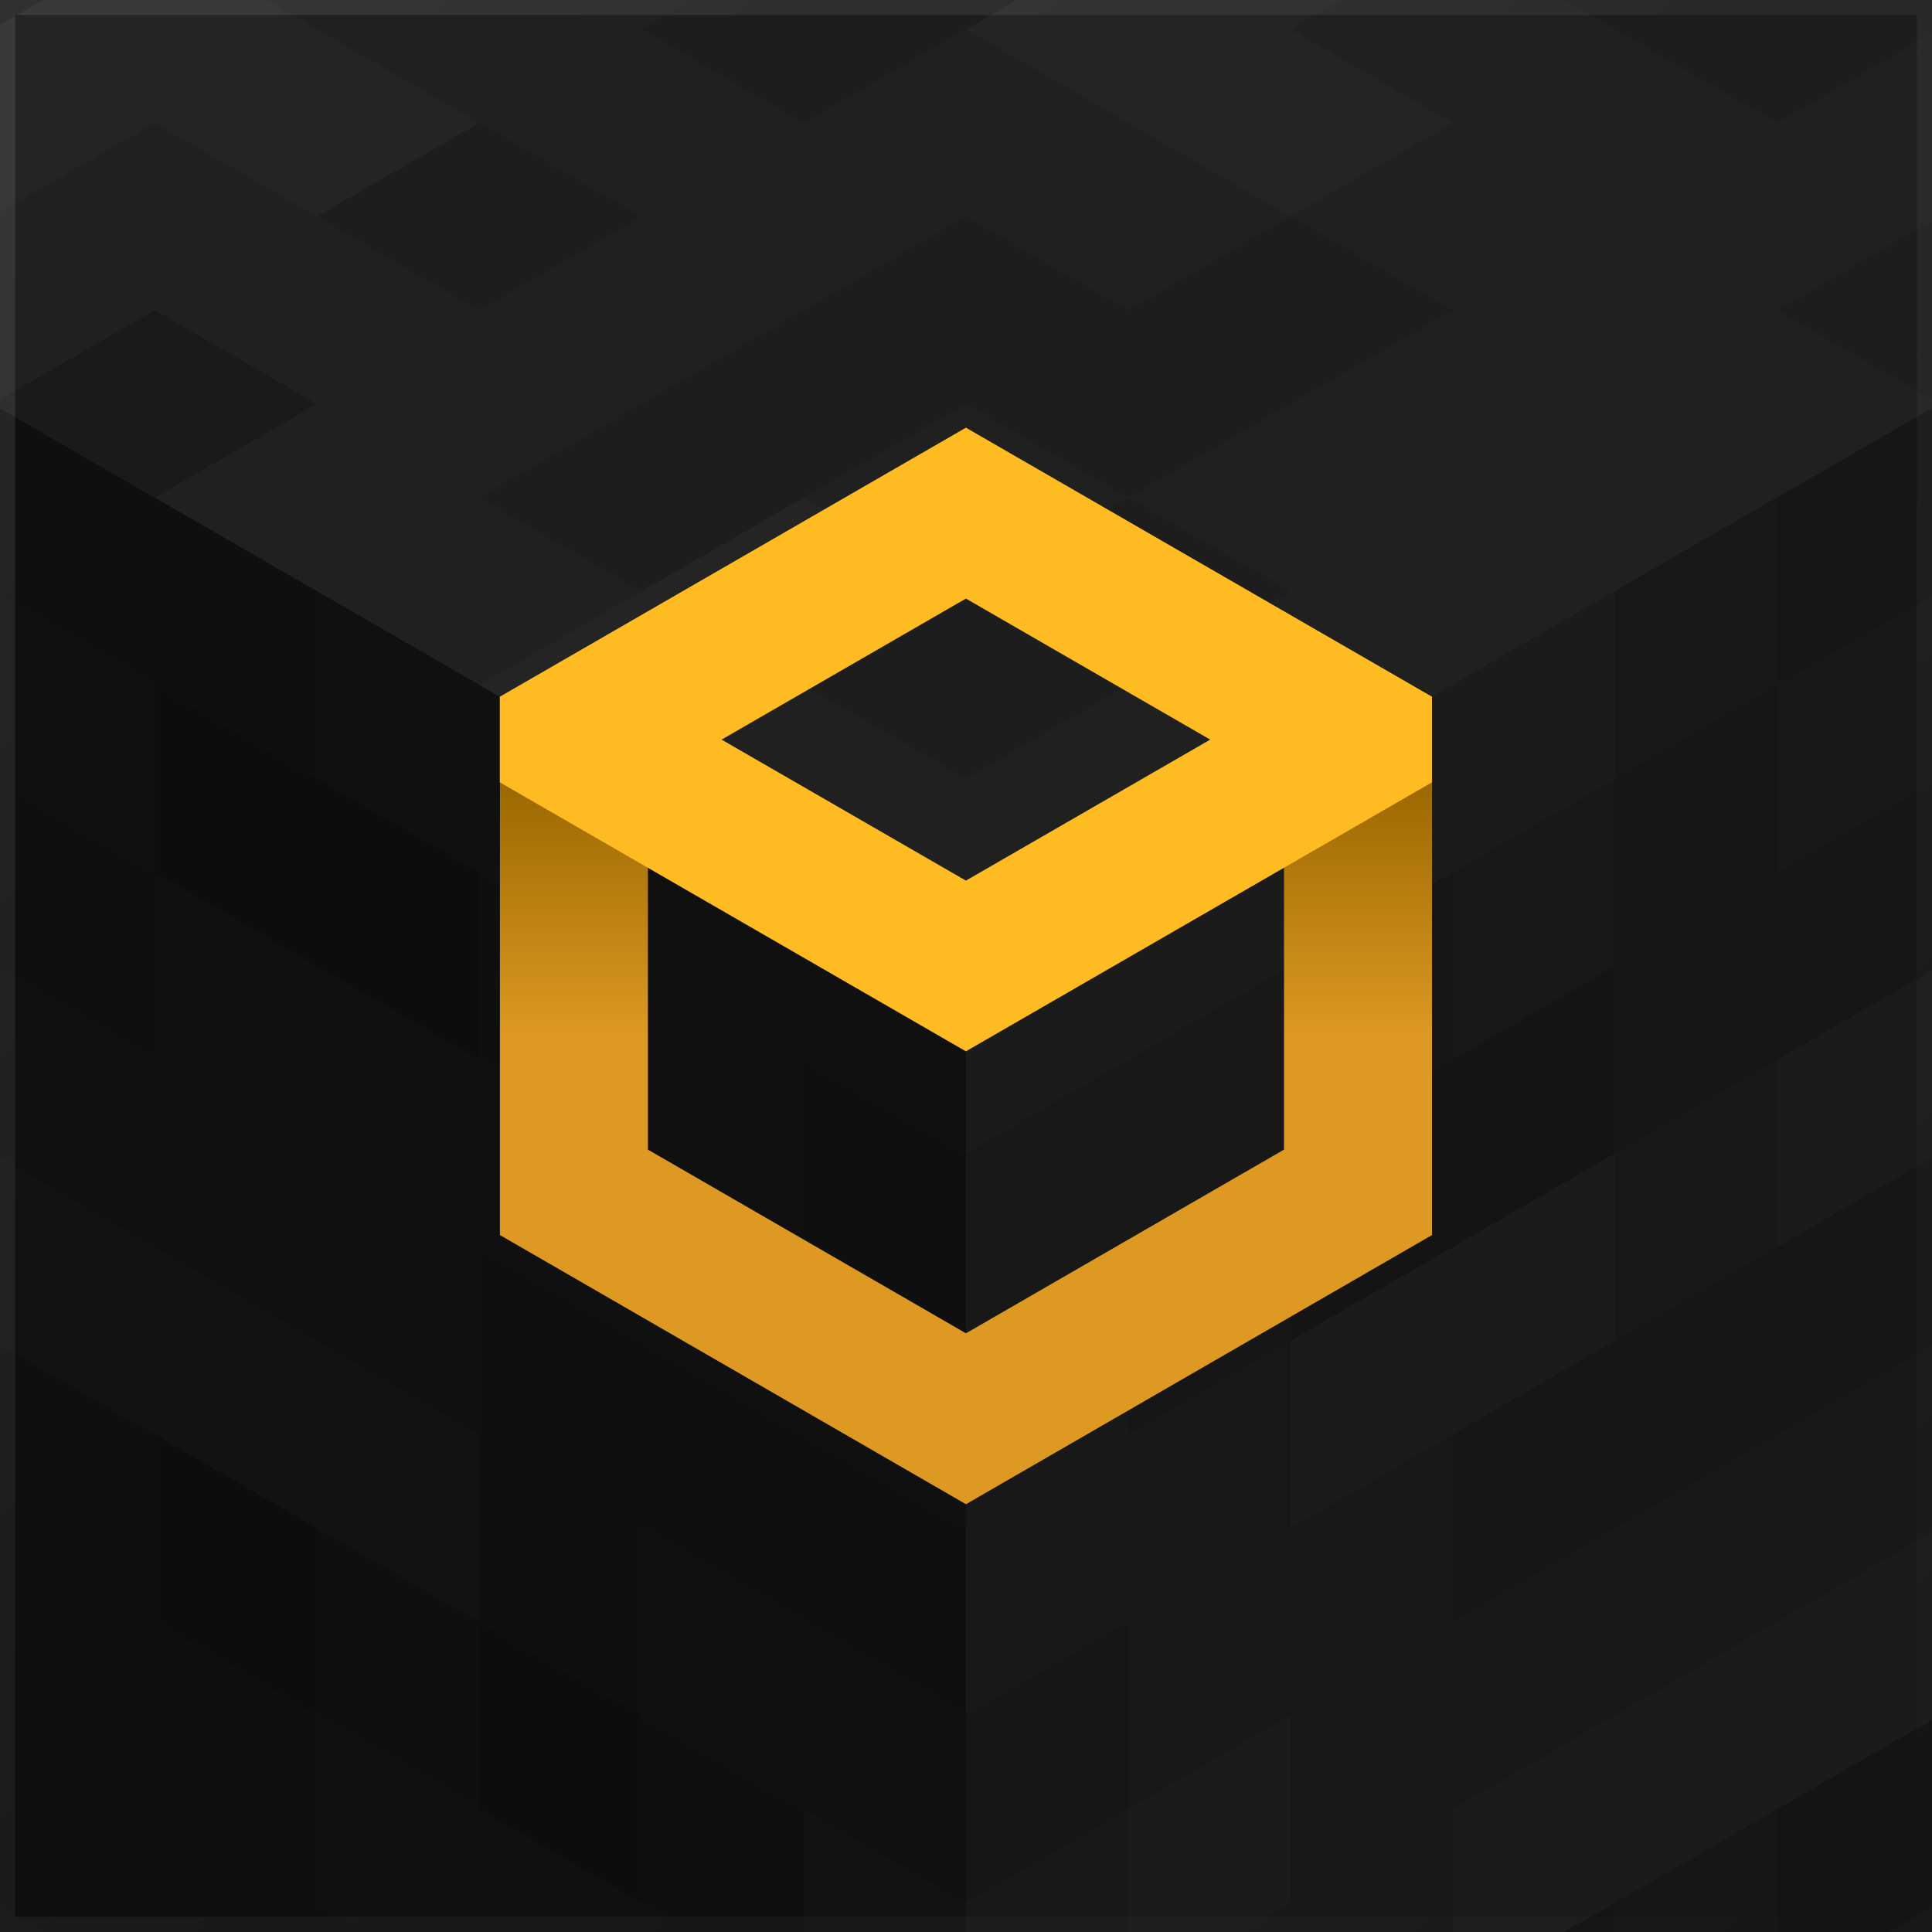
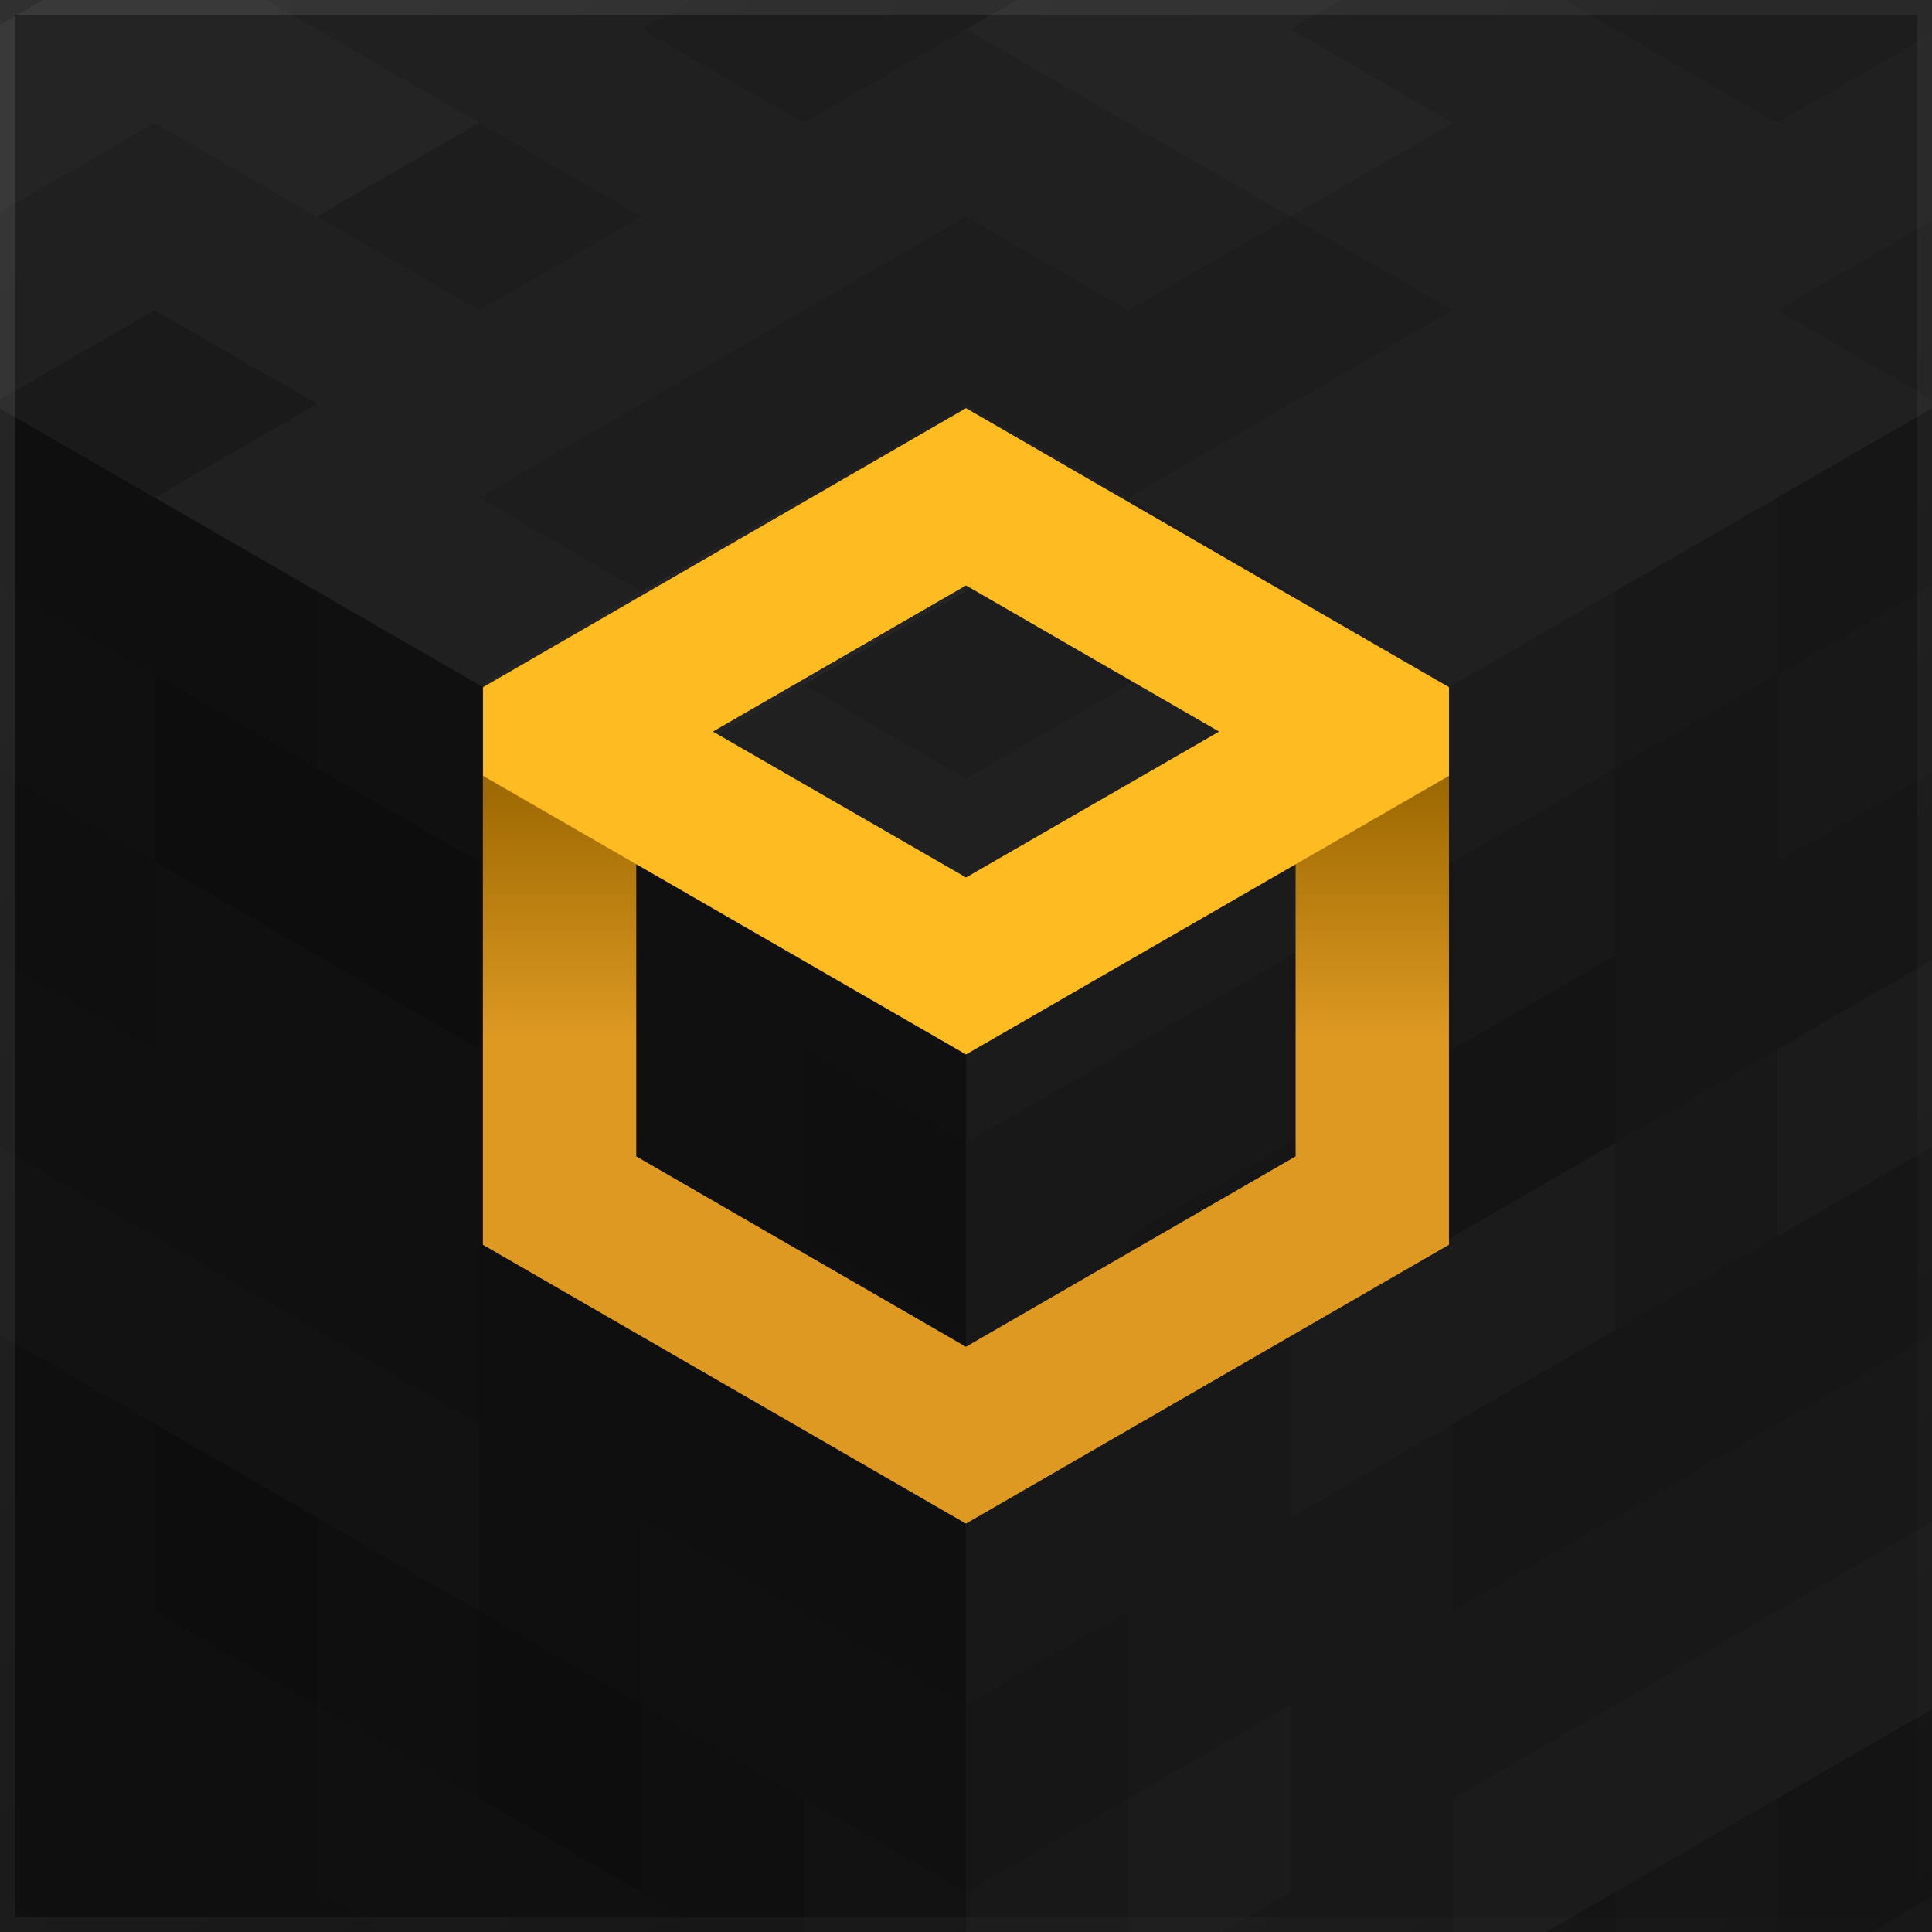
- <svg xmlns="http://www.w3.org/2000/svg" width="100%" height="100%" viewBox="0 0 64 64" version="1.1" xml:space="preserve" style="fill-rule:evenodd;clip-rule:evenodd;stroke-linecap:round;stroke-miterlimit:1.5;">
-   <rect x="0" y="0" width="64" height="64" />
+ <svg xmlns="http://www.w3.org/2000/svg" width="100%" height="100%" viewBox="0 0 64 64" version="1.1" xml:space="preserve" style="fill-rule:evenodd;clip-rule:evenodd;stroke-miterlimit:1.5;">
+   <rect id="Mintcraft-pack" x="0" y="0" width="64" height="64" />
  <clipPath id="_clip1">
-     <rect x="0" y="0" width="64" height="64" />
+     <rect id="Mintcraft-pack1" x="0" y="0" width="64" height="64" />
  </clipPath>
  <g clip-path="url(#_clip1)">
    <g transform="matrix(2.45714,0,0,2.45714,-46.6286,-46.6286)">
      <g opacity="0.25">
-         <g transform="matrix(0.0759219,0.0438335,3.76957e-18,0.0876671,-40.885,-57.4204)">
+         <g transform="matrix(0.0759219,0.0438335,3.76957e-18,0.0876671,-40.885,-57.562)">
          <g opacity="0.5">
            <g transform="matrix(115.25,0,0,461,499,540)">
              <rect x="0" y="0" width="4" height="1" style="fill:rgb(127,127,127);" />
            </g>
            <g transform="matrix(28.8125,0,0,28.8125,499,540)">
              <path d="M11,15L9,15L9,16L11,16L11,15ZM15,14L12,14L12,15L16,15L16,13L15,13L15,14ZM2,13L0,13L0,14L2,14L2,13ZM5,11L5,13L6,13L6,12L7,12L7,11L5,11ZM16,11L15,11L15,12L16,12L16,11ZM14,11L12,11L12,12L14,12L14,11ZM0,9L2,9L2,10L3,10L3,8L0,8L0,9ZM15,9L11,9L11,10L15,10L15,9ZM7,9L6,9L6,10L9,10L9,9L10,9L10,8L7,8L7,9ZM5,8L4,8L4,9L5,9L5,8ZM9,6L7,6L7,7L9,7L9,6ZM6,6L3,6L3,7L6,7L6,6ZM16,5L15,5L15,6L16,6L16,5ZM2,5L1,5L1,6L2,6L2,5ZM8,4L9,4L9,5L13,5L13,4L10,4L10,3L8,3L8,4ZM6,3L5,3L5,4L6,4L6,3ZM4,3L2,3L2,4L4,4L4,3ZM4,0L0,0L0,1L4,1L4,0Z" style="fill:rgb(143,143,143);" />
            </g>
            <g transform="matrix(28.8125,0,0,28.8125,499,540)">
              <path d="M14,15L13,15L13,16L14,16L14,15ZM8,15L6,15L6,16L8,16L8,15ZM3,14L1,14L1,15L3,15L3,14ZM1,13L3,13L3,14L5,14L5,13L4,13L4,12L1,12L1,13ZM13,13L12,13L12,14L15,14L15,13L14,13L14,12L13,12L13,13ZM7,12L7,14L10,14L10,13L9,13L9,12L7,12ZM16,12L15,12L15,13L16,13L16,12ZM3,10L2,10L2,11L3,11L3,10ZM9,10L8,10L8,11L9,11L9,10ZM11,10L10,10L10,11L11,11L11,10ZM6,10L4,10L4,11L6,11L6,10ZM16,10L13,10L13,11L16,11L16,10ZM16,8L15,8L15,9L16,9L16,8ZM5,7L4,7L4,8L5,8L5,7ZM9,5L9,7L10,7L10,8L13,8L13,7L12,7L12,6L11,6L11,5L9,5ZM0,6L0,8L2,8L2,7L1,7L1,6L0,6ZM6,6L6,8L8,8L8,7L7,7L7,6L6,6ZM13,5L12,5L12,6L13,6L13,5ZM15,5L14,5L14,6L15,6L15,5ZM14,4L13,4L13,5L14,5L14,4ZM6,4L3,4L3,5L6,5L6,4ZM1,4L0,4L0,5L1,5L1,4ZM8,4L7,4L7,5L8,5L8,4ZM16,3L13,3L13,4L16,4L16,3ZM2,2L1,2L1,3L2,3L2,2ZM4,1L4,3L7,3L7,2L5,2L5,1L4,1ZM11,2L8,2L8,3L11,3L11,2ZM3,1L2,1L2,2L3,2L3,1ZM14,1L13,1L13,2L14,2L14,1ZM16,1L15,1L15,2L16,2L16,1ZM7,0L5,0L5,1L7,1L7,0ZM9,0L8,0L8,1L9,1L9,0ZM12,0L10,0L10,1L12,1L12,0Z" style="fill:rgb(116,116,116);" />
            </g>
            <g transform="matrix(28.8125,0,0,28.8125,499,540)">
              <path d="M15,12L14,12L14,13L15,13L15,12ZM13,12L11,12L11,13L13,13L13,12ZM1,10L0,10L0,11L1,11L1,10ZM8,10L6,10L6,11L8,11L8,10ZM6,7L5,7L5,8L6,8L6,7ZM4,7L2,7L2,8L4,8L4,7ZM12,5L11,5L11,6L12,6L12,5ZM14,5L13,5L13,6L14,6L14,5ZM8,2L7,2L7,3L8,3L8,2ZM4,2L2,2L2,3L4,3L4,2ZM13,1L11,1L11,2L13,2L13,1ZM10,0L9,0L9,1L10,1L10,0Z" style="fill:rgb(104,104,104);" />
            </g>
          </g>
        </g>
-         <g transform="matrix(0.0759219,-0.0438335,-3.76957e-18,0.0876671,-5.88503,6.53272)">
+         <g transform="matrix(0.0759219,-0.0438335,-3.76957e-18,0.0876671,-5.88503,6.39114)">
          <g opacity="0.75">
            <g transform="matrix(115.25,0,0,461,499,540)">
              <rect x="0" y="0" width="4" height="1" style="fill:rgb(127,127,127);" />
            </g>
            <g transform="matrix(28.8125,0,0,28.8125,499,540)">
              <path d="M11,15L9,15L9,16L11,16L11,15ZM15,14L12,14L12,15L16,15L16,13L15,13L15,14ZM2,13L0,13L0,14L2,14L2,13ZM5,11L5,13L6,13L6,12L7,12L7,11L5,11ZM16,11L15,11L15,12L16,12L16,11ZM14,11L12,11L12,12L14,12L14,11ZM0,9L2,9L2,10L3,10L3,8L0,8L0,9ZM15,9L11,9L11,10L15,10L15,9ZM7,9L6,9L6,10L9,10L9,9L10,9L10,8L7,8L7,9ZM5,8L4,8L4,9L5,9L5,8ZM9,6L7,6L7,7L9,7L9,6ZM6,6L3,6L3,7L6,7L6,6ZM16,5L15,5L15,6L16,6L16,5ZM2,5L1,5L1,6L2,6L2,5ZM8,4L9,4L9,5L13,5L13,4L10,4L10,3L8,3L8,4ZM6,3L5,3L5,4L6,4L6,3ZM4,3L2,3L2,4L4,4L4,3ZM4,0L0,0L0,1L4,1L4,0Z" style="fill:rgb(143,143,143);" />
            </g>
            <g transform="matrix(28.8125,0,0,28.8125,499,540)">
              <path d="M14,15L13,15L13,16L14,16L14,15ZM8,15L6,15L6,16L8,16L8,15ZM3,14L1,14L1,15L3,15L3,14ZM1,13L3,13L3,14L5,14L5,13L4,13L4,12L1,12L1,13ZM13,13L12,13L12,14L15,14L15,13L14,13L14,12L13,12L13,13ZM7,12L7,14L10,14L10,13L9,13L9,12L7,12ZM16,12L15,12L15,13L16,13L16,12ZM3,10L2,10L2,11L3,11L3,10ZM9,10L8,10L8,11L9,11L9,10ZM11,10L10,10L10,11L11,11L11,10ZM6,10L4,10L4,11L6,11L6,10ZM16,10L13,10L13,11L16,11L16,10ZM16,8L15,8L15,9L16,9L16,8ZM5,7L4,7L4,8L5,8L5,7ZM9,5L9,7L10,7L10,8L13,8L13,7L12,7L12,6L11,6L11,5L9,5ZM0,6L0,8L2,8L2,7L1,7L1,6L0,6ZM6,6L6,8L8,8L8,7L7,7L7,6L6,6ZM13,5L12,5L12,6L13,6L13,5ZM15,5L14,5L14,6L15,6L15,5ZM14,4L13,4L13,5L14,5L14,4ZM6,4L3,4L3,5L6,5L6,4ZM1,4L0,4L0,5L1,5L1,4ZM8,4L7,4L7,5L8,5L8,4ZM16,3L13,3L13,4L16,4L16,3ZM2,2L1,2L1,3L2,3L2,2ZM4,1L4,3L7,3L7,2L5,2L5,1L4,1ZM11,2L8,2L8,3L11,3L11,2ZM3,1L2,1L2,2L3,2L3,1ZM14,1L13,1L13,2L14,2L14,1ZM16,1L15,1L15,2L16,2L16,1ZM7,0L5,0L5,1L7,1L7,0ZM9,0L8,0L8,1L9,1L9,0ZM12,0L10,0L10,1L12,1L12,0Z" style="fill:rgb(116,116,116);" />
            </g>
            <g transform="matrix(28.8125,0,0,28.8125,499,540)">
              <path d="M15,12L14,12L14,13L15,13L15,12ZM13,12L11,12L11,13L13,13L13,12ZM1,10L0,10L0,11L1,11L1,10ZM8,10L6,10L6,11L8,11L8,10ZM6,7L5,7L5,8L6,8L6,7ZM4,7L2,7L2,8L4,8L4,7ZM12,5L11,5L11,6L12,6L12,5ZM14,5L13,5L13,6L14,6L14,5ZM8,2L7,2L7,3L8,3L8,2ZM4,2L2,2L2,3L4,3L4,2ZM13,1L11,1L11,2L13,2L13,1ZM10,0L9,0L9,1L10,1L10,0Z" style="fill:rgb(104,104,104);" />
            </g>
          </g>
        </g>
        <g transform="matrix(0.0759219,-0.0438335,0.0759219,0.0438335,-81.8829,9.99557)">
          <g transform="matrix(115.25,0,0,461,499,540)">
            <rect x="0" y="0" width="4" height="1" style="fill:rgb(127,127,127);" />
          </g>
          <g transform="matrix(28.8125,0,0,28.8125,499,540)">
            <path d="M11,15L9,15L9,16L11,16L11,15ZM15,14L12,14L12,15L16,15L16,13L15,13L15,14ZM2,13L0,13L0,14L2,14L2,13ZM5,11L5,13L6,13L6,12L7,12L7,11L5,11ZM16,11L15,11L15,12L16,12L16,11ZM14,11L12,11L12,12L14,12L14,11ZM0,9L2,9L2,10L3,10L3,8L0,8L0,9ZM15,9L11,9L11,10L15,10L15,9ZM7,9L6,9L6,10L9,10L9,9L10,9L10,8L7,8L7,9ZM5,8L4,8L4,9L5,9L5,8ZM9,6L7,6L7,7L9,7L9,6ZM6,6L3,6L3,7L6,7L6,6ZM16,5L15,5L15,6L16,6L16,5ZM2,5L1,5L1,6L2,6L2,5ZM8,4L9,4L9,5L13,5L13,4L10,4L10,3L8,3L8,4ZM6,3L5,3L5,4L6,4L6,3ZM4,3L2,3L2,4L4,4L4,3ZM4,0L0,0L0,1L4,1L4,0Z" style="fill:rgb(143,143,143);" />
          </g>
          <g transform="matrix(28.8125,0,0,28.8125,499,540)">
            <path d="M14,15L13,15L13,16L14,16L14,15ZM8,15L6,15L6,16L8,16L8,15ZM3,14L1,14L1,15L3,15L3,14ZM1,13L3,13L3,14L5,14L5,13L4,13L4,12L1,12L1,13ZM13,13L12,13L12,14L15,14L15,13L14,13L14,12L13,12L13,13ZM7,12L7,14L10,14L10,13L9,13L9,12L7,12ZM16,12L15,12L15,13L16,13L16,12ZM3,10L2,10L2,11L3,11L3,10ZM9,10L8,10L8,11L9,11L9,10ZM11,10L10,10L10,11L11,11L11,10ZM6,10L4,10L4,11L6,11L6,10ZM16,10L13,10L13,11L16,11L16,10ZM16,8L15,8L15,9L16,9L16,8ZM5,7L4,7L4,8L5,8L5,7ZM9,5L9,7L10,7L10,8L13,8L13,7L12,7L12,6L11,6L11,5L9,5ZM0,6L0,8L2,8L2,7L1,7L1,6L0,6ZM6,6L6,8L8,8L8,7L7,7L7,6L6,6ZM13,5L12,5L12,6L13,6L13,5ZM15,5L14,5L14,6L15,6L15,5ZM14,4L13,4L13,5L14,5L14,4ZM6,4L3,4L3,5L6,5L6,4ZM1,4L0,4L0,5L1,5L1,4ZM8,4L7,4L7,5L8,5L8,4ZM16,3L13,3L13,4L16,4L16,3ZM2,2L1,2L1,3L2,3L2,2ZM4,1L4,3L7,3L7,2L5,2L5,1L4,1ZM11,2L8,2L8,3L11,3L11,2ZM3,1L2,1L2,2L3,2L3,1ZM14,1L13,1L13,2L14,2L14,1ZM16,1L15,1L15,2L16,2L16,1ZM7,0L5,0L5,1L7,1L7,0ZM9,0L8,0L8,1L9,1L9,0ZM12,0L10,0L10,1L12,1L12,0Z" style="fill:rgb(116,116,116);" />
          </g>
          <g transform="matrix(28.8125,0,0,28.8125,499,540)">
            <path d="M15,12L14,12L14,13L15,13L15,12ZM13,12L11,12L11,13L13,13L13,12ZM1,10L0,10L0,11L1,11L1,10ZM8,10L6,10L6,11L8,11L8,10ZM6,7L5,7L5,8L6,8L6,7ZM4,7L2,7L2,8L4,8L4,7ZM12,5L11,5L11,6L12,6L12,5ZM14,5L13,5L13,6L14,6L14,5ZM8,2L7,2L7,3L8,3L8,2ZM4,2L2,2L2,3L4,3L4,2ZM13,1L11,1L11,2L13,2L13,1ZM10,0L9,0L9,1L10,1L10,0Z" style="fill:rgb(104,104,104);" />
          </g>
        </g>
      </g>
    </g>
-     <g transform="matrix(0.379901,0,0,0.379901,-822.501,-385.939)">
-       <g transform="matrix(2.0781,0,0,2.0781,-2476.33,-1086.04)">
-         <path d="M2274,1033L2290.45,1042.5L2290.45,1061.5L2274,1071L2257.55,1061.5L2257.55,1042.5L2274,1033Z" style="fill:none;stroke:url(#_Linear2);stroke-width:6.21px;" />
+     <g transform="matrix(0.280654,0,0,0.280654,-374.923,-271.394)">
+       <g transform="matrix(2.91486,0,0,2.91486,-5178.49,-1985.41)">
+         <path d="M2293.56,1040.71L2274,1029.42L2254.44,1040.71L2254.44,1063.29L2274,1074.58L2293.56,1063.29L2293.56,1040.71ZM2274,1036.58L2287.35,1044.29C2287.35,1044.29 2287.35,1059.71 2287.35,1059.71C2287.35,1059.71 2274,1067.42 2274,1067.42C2274,1067.42 2260.65,1059.71 2260.65,1059.71C2260.65,1059.71 2260.65,1044.29 2260.65,1044.29L2274,1036.58Z" style="fill:url(#_Linear2);" />
      </g>
-       <g transform="matrix(1.8006,0,0,1.8006,-1845.3,-799.491)">
-         <path d="M2274,1033.06L2292.99,1044.02L2292.99,1044.03L2274,1054.99L2255.01,1044.03L2255.01,1044.02L2274,1033.06Z" style="fill:none;stroke:rgb(255,187,34);stroke-width:7.16px;" />
+       <g transform="matrix(2.52563,0,0,2.52563,-4293.37,-1583.48)">
+         <path d="M2251.43,1041.96L2251.43,1046.1L2274,1059.12L2296.57,1046.1L2296.57,1041.96L2274,1028.92L2251.43,1041.96ZM2262.17,1044.03L2274,1050.85L2285.83,1044.03L2274,1037.2L2262.17,1044.03Z" style="fill:rgb(255,187,34);" />
      </g>
    </g>
  </g>
-   <rect x="0" y="0" width="64" height="64" style="fill:none;stroke:url(#_Linear3);stroke-width:1px;stroke-linecap:butt;" />
+   <rect x="0" y="0" width="64" height="64" style="fill:none;stroke:url(#_Linear3);stroke-width:1px;" />
  <defs>
    <linearGradient id="_Linear2" x1="0" y1="0" x2="1" y2="0" gradientUnits="userSpaceOnUse" gradientTransform="matrix(-3.93524e-13,-10.9586,10.9586,-3.93524e-13,2274,1054.92)">
      <stop offset="0" style="stop-color:rgb(221,153,34);stop-opacity:1" />
      <stop offset="1" style="stop-color:rgb(153,102,0);stop-opacity:1" />
    </linearGradient>
    <linearGradient id="_Linear3" x1="0" y1="0" x2="1" y2="0" gradientUnits="userSpaceOnUse" gradientTransform="matrix(64,64,-64,64,0,0)">
      <stop offset="0" style="stop-color:white;stop-opacity:0.1" />
      <stop offset="1" style="stop-color:white;stop-opacity:0" />
    </linearGradient>
  </defs>
</svg>
